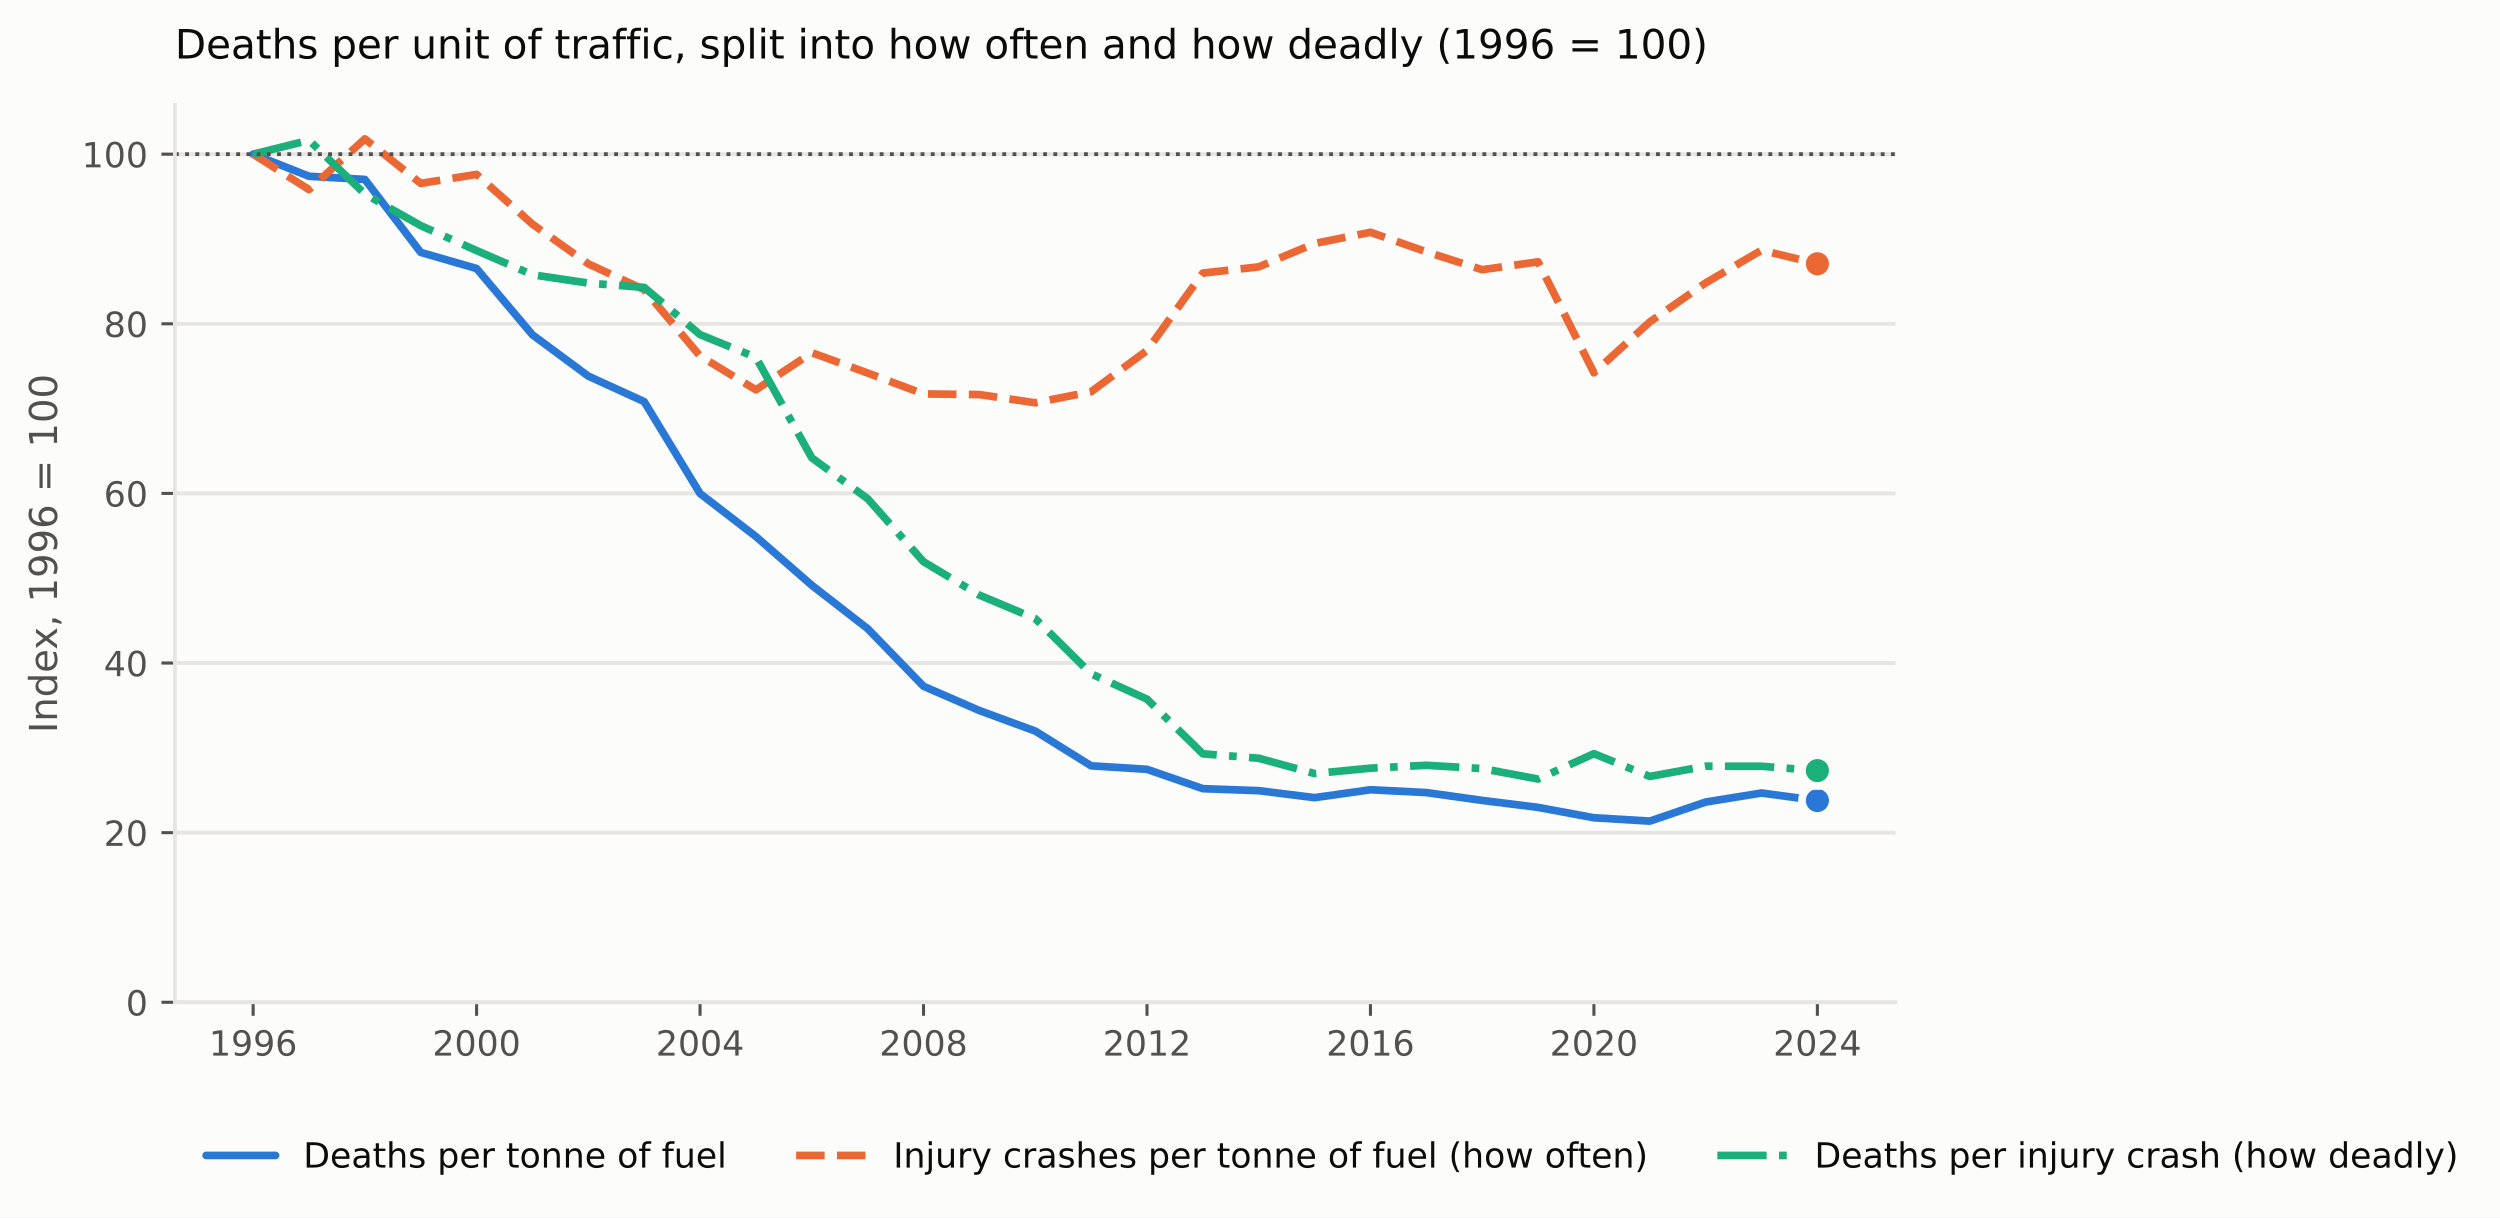
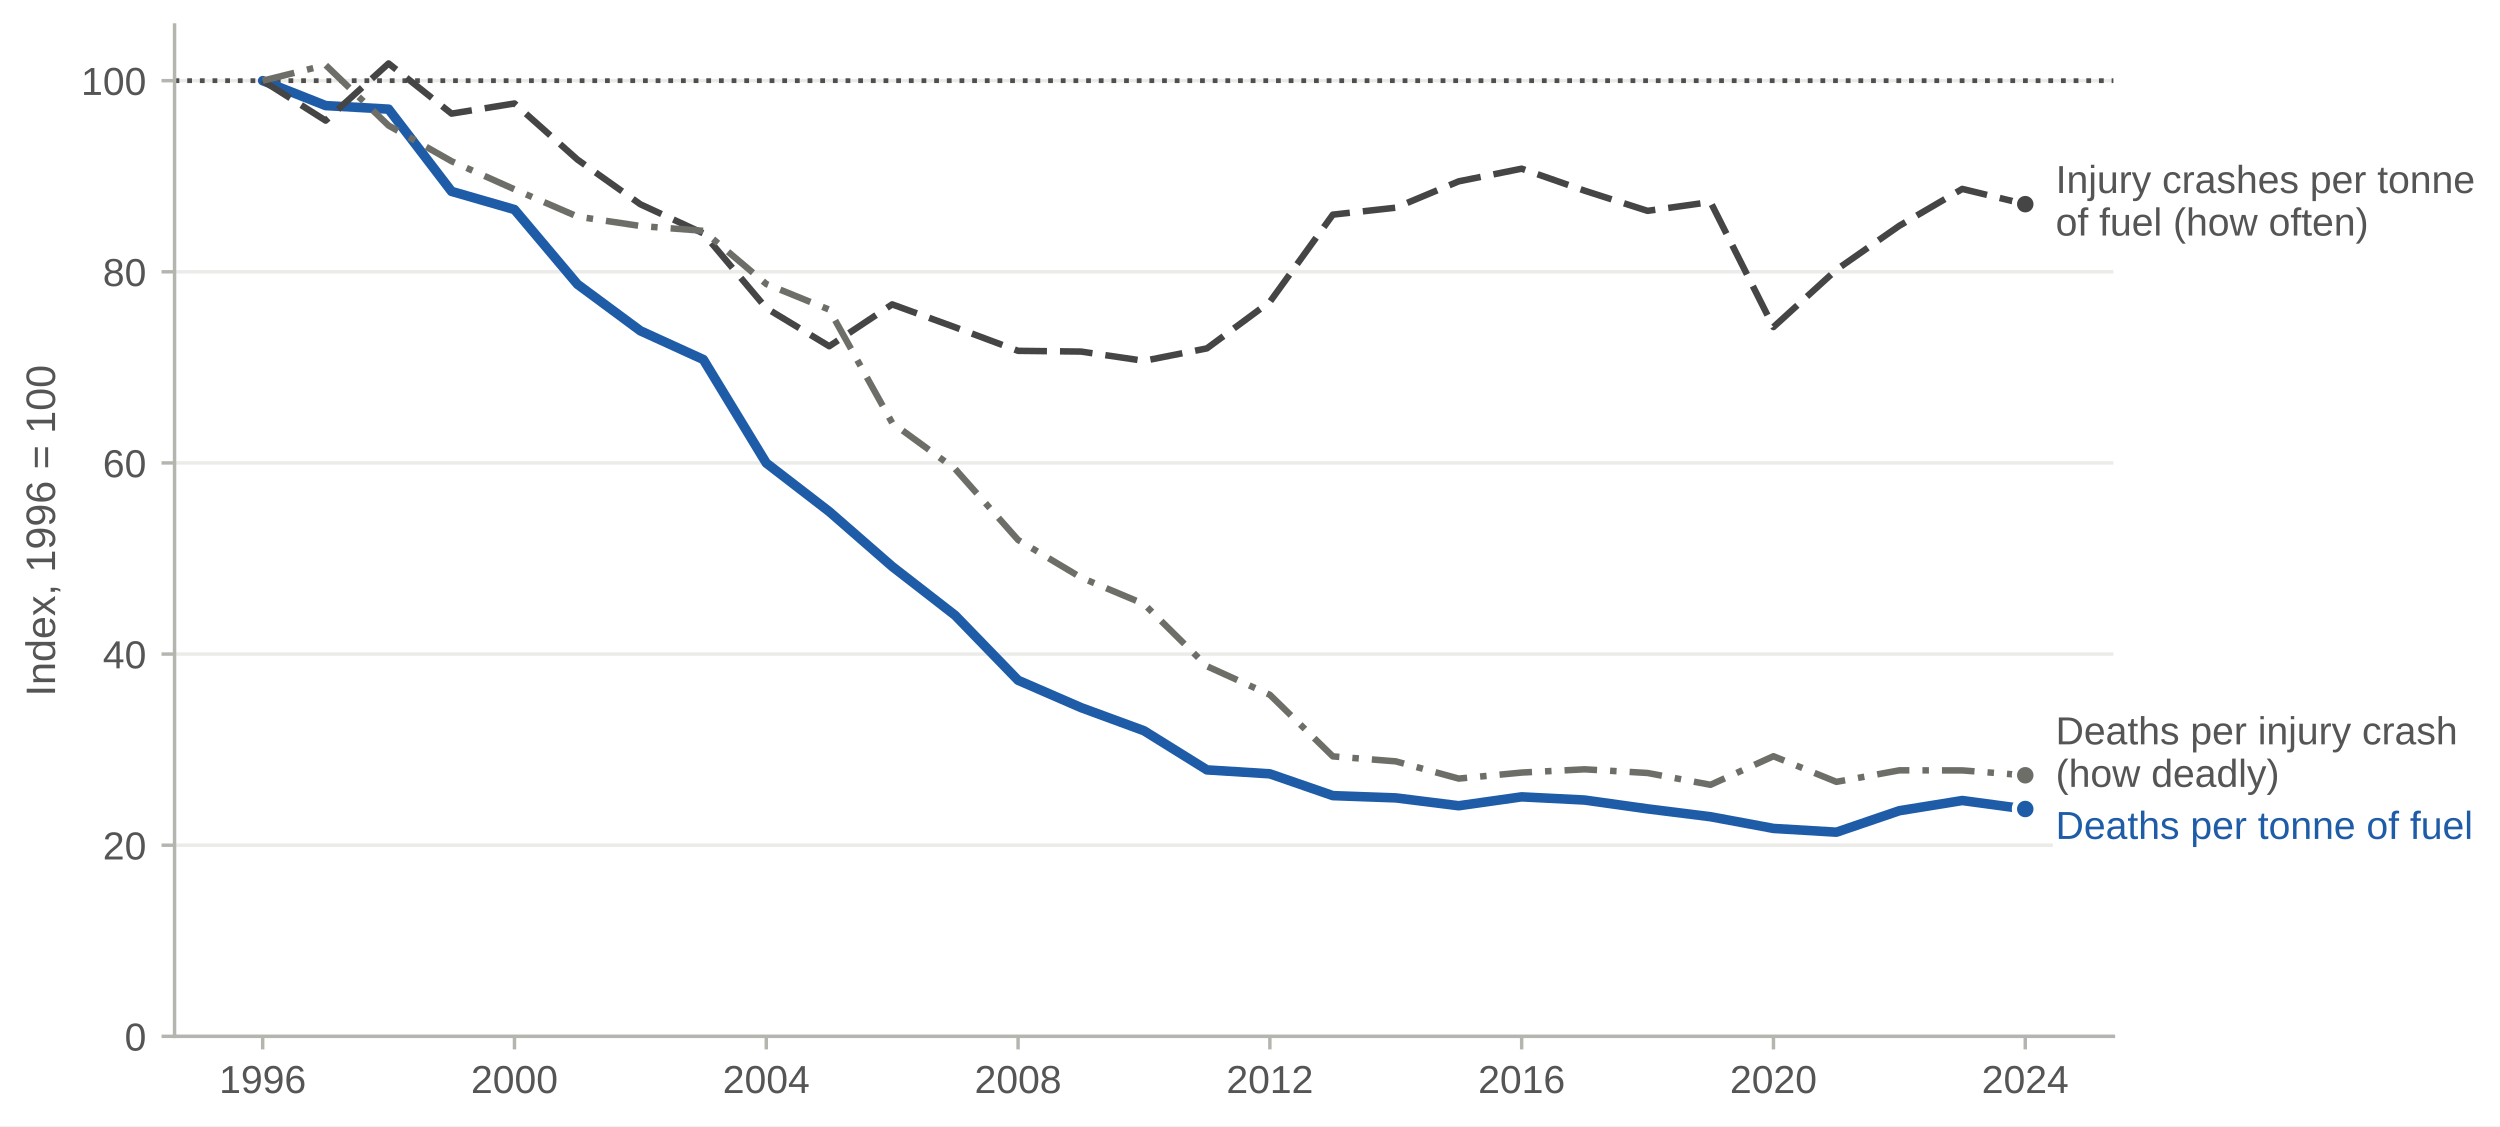
- <svg xmlns="http://www.w3.org/2000/svg" xmlns:xlink="http://www.w3.org/1999/xlink" width="648.582pt" height="315.869pt" viewBox="0 0 648.582 315.869" version="1.1">
+ <svg xmlns="http://www.w3.org/2000/svg" xmlns:xlink="http://www.w3.org/1999/xlink" width="575.604pt" height="259.314pt" viewBox="0 0 575.604 259.314" version="1.1">
  <defs>
    <style type="text/css">*{stroke-linejoin: round; stroke-linecap: butt}</style>
  </defs>
  <g id="figure_1">
    <g id="patch_1">
-       <path d="M 0 315.869  L 648.582 315.869  L 648.582 0  L 0 0  z " style="fill: #fcfcfb" />
+       <path d="M 0 259.314  L 575.604 259.314  L 575.604 0  L 0 0  z " style="fill: #ffffff" />
    </g>
    <g id="axes_1">
      <g id="patch_2">
-         <path d="M 45.38 260.026  L 491.78 260.026  L 491.78 27.178  L 45.38 27.178  z " style="fill: #fcfcfb" />
+         <path d="M 40.19 238.608  L 486.59 238.608  L 486.59 5.76  L 40.19 5.76  z " style="fill: #ffffff" />
      </g>
      <g id="matplotlib.axis_1">
        <g id="xtick_1">
          <g id="line2d_1">
            <defs>
-               <path id="m3a9c350e79" d="M 0 0  L 0 3.5  " style="stroke: #52514e; stroke-width: 0.8" />
+               <path id="md614d822b1" d="M 0 0  L 0 3  " style="stroke: #b5b5b0; stroke-width: 0.8" />
            </defs>
            <g>
-               <use xlink:href="#m3a9c350e79" x="65.67" y="260.026" style="fill: #52514e; stroke: #52514e; stroke-width: 0.8" />
+               <use xlink:href="#md614d822b1" x="60.481" y="238.608" style="fill: #b5b5b0; stroke: #b5b5b0; stroke-width: 0.8" />
            </g>
          </g>
          <g id="text_1">
-             <text style="font-size: 9px; font-family: 'DejaVu Sans', 'Bitstream Vera Sans', 'Computer Modern Sans Serif', 'Lucida Grande', 'Verdana', 'Geneva', 'Lucid', 'Arial', 'Helvetica', 'Avant Garde', sans-serif; text-anchor: middle; fill: #52514e" x="65.67" y="273.864" transform="rotate(-0 65.67044 273.8643)">1996</text>
+             <text style="font-size: 9px; font-family: 'Arial', 'Liberation Sans', 'Helvetica', 'DejaVu Sans', sans-serif; text-anchor: middle; fill: #555555" x="60.481" y="251.66" transform="rotate(-0 60.48097 251.6602)">1996</text>
          </g>
        </g>
        <g id="xtick_2">
          <g id="line2d_2">
            <g>
-               <use xlink:href="#m3a9c350e79" x="123.644" y="260.026" style="fill: #52514e; stroke: #52514e; stroke-width: 0.8" />
+               <use xlink:href="#md614d822b1" x="118.455" y="238.608" style="fill: #b5b5b0; stroke: #b5b5b0; stroke-width: 0.8" />
            </g>
          </g>
          <g id="text_2">
-             <text style="font-size: 9px; font-family: 'DejaVu Sans', 'Bitstream Vera Sans', 'Computer Modern Sans Serif', 'Lucida Grande', 'Verdana', 'Geneva', 'Lucid', 'Arial', 'Helvetica', 'Avant Garde', sans-serif; text-anchor: middle; fill: #52514e" x="123.644" y="273.864" transform="rotate(-0 123.6445 273.8643)">2000</text>
+             <text style="font-size: 9px; font-family: 'Arial', 'Liberation Sans', 'Helvetica', 'DejaVu Sans', sans-serif; text-anchor: middle; fill: #555555" x="118.455" y="251.66" transform="rotate(-0 118.455 251.6602)">2000</text>
          </g>
        </g>
        <g id="xtick_3">
          <g id="line2d_3">
            <g>
-               <use xlink:href="#m3a9c350e79" x="181.618" y="260.026" style="fill: #52514e; stroke: #52514e; stroke-width: 0.8" />
+               <use xlink:href="#md614d822b1" x="176.429" y="238.608" style="fill: #b5b5b0; stroke: #b5b5b0; stroke-width: 0.8" />
            </g>
          </g>
          <g id="text_3">
-             <text style="font-size: 9px; font-family: 'DejaVu Sans', 'Bitstream Vera Sans', 'Computer Modern Sans Serif', 'Lucida Grande', 'Verdana', 'Geneva', 'Lucid', 'Arial', 'Helvetica', 'Avant Garde', sans-serif; text-anchor: middle; fill: #52514e" x="181.618" y="273.864" transform="rotate(-0 181.6185 273.8643)">2004</text>
+             <text style="font-size: 9px; font-family: 'Arial', 'Liberation Sans', 'Helvetica', 'DejaVu Sans', sans-serif; text-anchor: middle; fill: #555555" x="176.429" y="251.66" transform="rotate(-0 176.429 251.6602)">2004</text>
          </g>
        </g>
        <g id="xtick_4">
          <g id="line2d_4">
            <g>
-               <use xlink:href="#m3a9c350e79" x="239.593" y="260.026" style="fill: #52514e; stroke: #52514e; stroke-width: 0.8" />
+               <use xlink:href="#md614d822b1" x="234.403" y="238.608" style="fill: #b5b5b0; stroke: #b5b5b0; stroke-width: 0.8" />
            </g>
          </g>
          <g id="text_4">
-             <text style="font-size: 9px; font-family: 'DejaVu Sans', 'Bitstream Vera Sans', 'Computer Modern Sans Serif', 'Lucida Grande', 'Verdana', 'Geneva', 'Lucid', 'Arial', 'Helvetica', 'Avant Garde', sans-serif; text-anchor: middle; fill: #52514e" x="239.593" y="273.864" transform="rotate(-0 239.5925 273.8643)">2008</text>
+             <text style="font-size: 9px; font-family: 'Arial', 'Liberation Sans', 'Helvetica', 'DejaVu Sans', sans-serif; text-anchor: middle; fill: #555555" x="234.403" y="251.66" transform="rotate(-0 234.403 251.6602)">2008</text>
          </g>
        </g>
        <g id="xtick_5">
          <g id="line2d_5">
            <g>
-               <use xlink:href="#m3a9c350e79" x="297.567" y="260.026" style="fill: #52514e; stroke: #52514e; stroke-width: 0.8" />
+               <use xlink:href="#md614d822b1" x="292.377" y="238.608" style="fill: #b5b5b0; stroke: #b5b5b0; stroke-width: 0.8" />
            </g>
          </g>
          <g id="text_5">
-             <text style="font-size: 9px; font-family: 'DejaVu Sans', 'Bitstream Vera Sans', 'Computer Modern Sans Serif', 'Lucida Grande', 'Verdana', 'Geneva', 'Lucid', 'Arial', 'Helvetica', 'Avant Garde', sans-serif; text-anchor: middle; fill: #52514e" x="297.567" y="273.864" transform="rotate(-0 297.5665 273.8643)">2012</text>
+             <text style="font-size: 9px; font-family: 'Arial', 'Liberation Sans', 'Helvetica', 'DejaVu Sans', sans-serif; text-anchor: middle; fill: #555555" x="292.377" y="251.66" transform="rotate(-0 292.3771 251.6602)">2012</text>
          </g>
        </g>
        <g id="xtick_6">
          <g id="line2d_6">
            <g>
-               <use xlink:href="#m3a9c350e79" x="355.541" y="260.026" style="fill: #52514e; stroke: #52514e; stroke-width: 0.8" />
+               <use xlink:href="#md614d822b1" x="350.351" y="238.608" style="fill: #b5b5b0; stroke: #b5b5b0; stroke-width: 0.8" />
            </g>
          </g>
          <g id="text_6">
-             <text style="font-size: 9px; font-family: 'DejaVu Sans', 'Bitstream Vera Sans', 'Computer Modern Sans Serif', 'Lucida Grande', 'Verdana', 'Geneva', 'Lucid', 'Arial', 'Helvetica', 'Avant Garde', sans-serif; text-anchor: middle; fill: #52514e" x="355.541" y="273.864" transform="rotate(-0 355.5406 273.8643)">2016</text>
+             <text style="font-size: 9px; font-family: 'Arial', 'Liberation Sans', 'Helvetica', 'DejaVu Sans', sans-serif; text-anchor: middle; fill: #555555" x="350.351" y="251.66" transform="rotate(-0 350.3511 251.6602)">2016</text>
          </g>
        </g>
        <g id="xtick_7">
          <g id="line2d_7">
            <g>
-               <use xlink:href="#m3a9c350e79" x="413.515" y="260.026" style="fill: #52514e; stroke: #52514e; stroke-width: 0.8" />
+               <use xlink:href="#md614d822b1" x="408.325" y="238.608" style="fill: #b5b5b0; stroke: #b5b5b0; stroke-width: 0.8" />
            </g>
          </g>
          <g id="text_7">
-             <text style="font-size: 9px; font-family: 'DejaVu Sans', 'Bitstream Vera Sans', 'Computer Modern Sans Serif', 'Lucida Grande', 'Verdana', 'Geneva', 'Lucid', 'Arial', 'Helvetica', 'Avant Garde', sans-serif; text-anchor: middle; fill: #52514e" x="413.515" y="273.864" transform="rotate(-0 413.5146 273.8643)">2020</text>
+             <text style="font-size: 9px; font-family: 'Arial', 'Liberation Sans', 'Helvetica', 'DejaVu Sans', sans-serif; text-anchor: middle; fill: #555555" x="408.325" y="251.66" transform="rotate(-0 408.3251 251.6602)">2020</text>
          </g>
        </g>
        <g id="xtick_8">
          <g id="line2d_8">
            <g>
-               <use xlink:href="#m3a9c350e79" x="471.489" y="260.026" style="fill: #52514e; stroke: #52514e; stroke-width: 0.8" />
+               <use xlink:href="#md614d822b1" x="466.299" y="238.608" style="fill: #b5b5b0; stroke: #b5b5b0; stroke-width: 0.8" />
            </g>
          </g>
          <g id="text_8">
-             <text style="font-size: 9px; font-family: 'DejaVu Sans', 'Bitstream Vera Sans', 'Computer Modern Sans Serif', 'Lucida Grande', 'Verdana', 'Geneva', 'Lucid', 'Arial', 'Helvetica', 'Avant Garde', sans-serif; text-anchor: middle; fill: #52514e" x="471.489" y="273.864" transform="rotate(-0 471.4886 273.8643)">2024</text>
+             <text style="font-size: 9px; font-family: 'Arial', 'Liberation Sans', 'Helvetica', 'DejaVu Sans', sans-serif; text-anchor: middle; fill: #555555" x="466.299" y="251.66" transform="rotate(-0 466.2991 251.6602)">2024</text>
          </g>
        </g>
      </g>
      <g id="matplotlib.axis_2">
        <g id="ytick_1">
          <g id="line2d_9">
-             <path d="M 45.38 260.026  L 491.78 260.026  " clip-path="url(#pad3dc29d21)" style="fill: none; stroke: #e6e5e1; stroke-linecap: round" />
+             <path d="M 40.19 238.608  L 486.59 238.608  " clip-path="url(#pbf058faab9)" style="fill: none; stroke: #ebebe8; stroke-width: 0.8; stroke-linecap: round" />
          </g>
          <g id="line2d_10">
            <defs>
-               <path id="mdd3c75259f" d="M 0 0  L -3.5 0  " style="stroke: #52514e; stroke-width: 0.8" />
+               <path id="m37b3047986" d="M 0 0  L -3 0  " style="stroke: #b5b5b0; stroke-width: 0.8" />
            </defs>
            <g>
-               <use xlink:href="#mdd3c75259f" x="45.38" y="260.026" style="fill: #52514e; stroke: #52514e; stroke-width: 0.8" />
+               <use xlink:href="#m37b3047986" x="40.19" y="238.608" style="fill: #b5b5b0; stroke: #b5b5b0; stroke-width: 0.8" />
            </g>
          </g>
          <g id="text_9">
-             <text style="font-size: 9px; font-family: 'DejaVu Sans', 'Bitstream Vera Sans', 'Computer Modern Sans Serif', 'Lucida Grande', 'Verdana', 'Geneva', 'Lucid', 'Arial', 'Helvetica', 'Avant Garde', sans-serif; text-anchor: end; fill: #52514e" x="38.38" y="263.445" transform="rotate(-0 38.37953 263.4453)">0</text>
+             <text style="font-size: 9px; font-family: 'Arial', 'Liberation Sans', 'Helvetica', 'DejaVu Sans', sans-serif; text-anchor: end; fill: #555555" x="33.69" y="241.884" transform="rotate(-0 33.69006 241.8841)">0</text>
          </g>
        </g>
        <g id="ytick_2">
          <g id="line2d_11">
-             <path d="M 45.38 216.02  L 491.78 216.02  " clip-path="url(#pad3dc29d21)" style="fill: none; stroke: #e6e5e1; stroke-linecap: round" />
+             <path d="M 40.19 194.602  L 486.59 194.602  " clip-path="url(#pbf058faab9)" style="fill: none; stroke: #ebebe8; stroke-width: 0.8; stroke-linecap: round" />
          </g>
          <g id="line2d_12">
            <g>
-               <use xlink:href="#mdd3c75259f" x="45.38" y="216.02" style="fill: #52514e; stroke: #52514e; stroke-width: 0.8" />
+               <use xlink:href="#m37b3047986" x="40.19" y="194.602" style="fill: #b5b5b0; stroke: #b5b5b0; stroke-width: 0.8" />
            </g>
          </g>
          <g id="text_10">
-             <text style="font-size: 9px; font-family: 'DejaVu Sans', 'Bitstream Vera Sans', 'Computer Modern Sans Serif', 'Lucida Grande', 'Verdana', 'Geneva', 'Lucid', 'Arial', 'Helvetica', 'Avant Garde', sans-serif; text-anchor: end; fill: #52514e" x="38.38" y="219.439" transform="rotate(-0 38.37953 219.4389)">20</text>
+             <text style="font-size: 9px; font-family: 'Arial', 'Liberation Sans', 'Helvetica', 'DejaVu Sans', sans-serif; text-anchor: end; fill: #555555" x="33.69" y="197.878" transform="rotate(-0 33.69006 197.8778)">20</text>
          </g>
        </g>
        <g id="ytick_3">
          <g id="line2d_13">
-             <path d="M 45.38 172.014  L 491.78 172.014  " clip-path="url(#pad3dc29d21)" style="fill: none; stroke: #e6e5e1; stroke-linecap: round" />
+             <path d="M 40.19 150.595  L 486.59 150.595  " clip-path="url(#pbf058faab9)" style="fill: none; stroke: #ebebe8; stroke-width: 0.8; stroke-linecap: round" />
          </g>
          <g id="line2d_14">
            <g>
-               <use xlink:href="#mdd3c75259f" x="45.38" y="172.014" style="fill: #52514e; stroke: #52514e; stroke-width: 0.8" />
+               <use xlink:href="#m37b3047986" x="40.19" y="150.595" style="fill: #b5b5b0; stroke: #b5b5b0; stroke-width: 0.8" />
            </g>
          </g>
          <g id="text_11">
-             <text style="font-size: 9px; font-family: 'DejaVu Sans', 'Bitstream Vera Sans', 'Computer Modern Sans Serif', 'Lucida Grande', 'Verdana', 'Geneva', 'Lucid', 'Arial', 'Helvetica', 'Avant Garde', sans-serif; text-anchor: end; fill: #52514e" x="38.38" y="175.433" transform="rotate(-0 38.37953 175.4326)">40</text>
+             <text style="font-size: 9px; font-family: 'Arial', 'Liberation Sans', 'Helvetica', 'DejaVu Sans', sans-serif; text-anchor: end; fill: #555555" x="33.69" y="153.871" transform="rotate(-0 33.69006 153.8714)">40</text>
          </g>
        </g>
        <g id="ytick_4">
          <g id="line2d_15">
-             <path d="M 45.38 128.007  L 491.78 128.007  " clip-path="url(#pad3dc29d21)" style="fill: none; stroke: #e6e5e1; stroke-linecap: round" />
+             <path d="M 40.19 106.589  L 486.59 106.589  " clip-path="url(#pbf058faab9)" style="fill: none; stroke: #ebebe8; stroke-width: 0.8; stroke-linecap: round" />
          </g>
          <g id="line2d_16">
            <g>
-               <use xlink:href="#mdd3c75259f" x="45.38" y="128.007" style="fill: #52514e; stroke: #52514e; stroke-width: 0.8" />
+               <use xlink:href="#m37b3047986" x="40.19" y="106.589" style="fill: #b5b5b0; stroke: #b5b5b0; stroke-width: 0.8" />
            </g>
          </g>
          <g id="text_12">
-             <text style="font-size: 9px; font-family: 'DejaVu Sans', 'Bitstream Vera Sans', 'Computer Modern Sans Serif', 'Lucida Grande', 'Verdana', 'Geneva', 'Lucid', 'Arial', 'Helvetica', 'Avant Garde', sans-serif; text-anchor: end; fill: #52514e" x="38.38" y="131.426" transform="rotate(-0 38.37953 131.4262)">60</text>
+             <text style="font-size: 9px; font-family: 'Arial', 'Liberation Sans', 'Helvetica', 'DejaVu Sans', sans-serif; text-anchor: end; fill: #555555" x="33.69" y="109.865" transform="rotate(-0 33.69006 109.865)">60</text>
          </g>
        </g>
        <g id="ytick_5">
          <g id="line2d_17">
-             <path d="M 45.38 84.001  L 491.78 84.001  " clip-path="url(#pad3dc29d21)" style="fill: none; stroke: #e6e5e1; stroke-linecap: round" />
+             <path d="M 40.19 62.583  L 486.59 62.583  " clip-path="url(#pbf058faab9)" style="fill: none; stroke: #ebebe8; stroke-width: 0.8; stroke-linecap: round" />
          </g>
          <g id="line2d_18">
            <g>
-               <use xlink:href="#mdd3c75259f" x="45.38" y="84.001" style="fill: #52514e; stroke: #52514e; stroke-width: 0.8" />
+               <use xlink:href="#m37b3047986" x="40.19" y="62.583" style="fill: #b5b5b0; stroke: #b5b5b0; stroke-width: 0.8" />
            </g>
          </g>
          <g id="text_13">
-             <text style="font-size: 9px; font-family: 'DejaVu Sans', 'Bitstream Vera Sans', 'Computer Modern Sans Serif', 'Lucida Grande', 'Verdana', 'Geneva', 'Lucid', 'Arial', 'Helvetica', 'Avant Garde', sans-serif; text-anchor: end; fill: #52514e" x="38.38" y="87.42" transform="rotate(-0 38.37953 87.41982)">80</text>
+             <text style="font-size: 9px; font-family: 'Arial', 'Liberation Sans', 'Helvetica', 'DejaVu Sans', sans-serif; text-anchor: end; fill: #555555" x="33.69" y="65.859" transform="rotate(-0 33.69006 65.85864)">80</text>
          </g>
        </g>
        <g id="ytick_6">
          <g id="line2d_19">
-             <path d="M 45.38 39.995  L 491.78 39.995  " clip-path="url(#pad3dc29d21)" style="fill: none; stroke: #e6e5e1; stroke-linecap: round" />
+             <path d="M 40.19 18.576  L 486.59 18.576  " clip-path="url(#pbf058faab9)" style="fill: none; stroke: #ebebe8; stroke-width: 0.8; stroke-linecap: round" />
          </g>
          <g id="line2d_20">
            <g>
-               <use xlink:href="#mdd3c75259f" x="45.38" y="39.995" style="fill: #52514e; stroke: #52514e; stroke-width: 0.8" />
+               <use xlink:href="#m37b3047986" x="40.19" y="18.576" style="fill: #b5b5b0; stroke: #b5b5b0; stroke-width: 0.8" />
            </g>
          </g>
          <g id="text_14">
-             <text style="font-size: 9px; font-family: 'DejaVu Sans', 'Bitstream Vera Sans', 'Computer Modern Sans Serif', 'Lucida Grande', 'Verdana', 'Geneva', 'Lucid', 'Arial', 'Helvetica', 'Avant Garde', sans-serif; text-anchor: end; fill: #52514e" x="38.38" y="43.413" transform="rotate(-0 38.37953 43.41345)">100</text>
+             <text style="font-size: 9px; font-family: 'Arial', 'Liberation Sans', 'Helvetica', 'DejaVu Sans', sans-serif; text-anchor: end; fill: #555555" x="33.69" y="21.852" transform="rotate(-0 33.69006 21.85227)">100</text>
          </g>
        </g>
        <g id="text_15">
-           <text style="font-size: 10px; font-family: 'DejaVu Sans', 'Bitstream Vera Sans', 'Computer Modern Sans Serif', 'Lucida Grande', 'Verdana', 'Geneva', 'Lucid', 'Arial', 'Helvetica', 'Avant Garde', sans-serif; text-anchor: middle; fill: #52514e" x="14.798" y="143.602" transform="rotate(-90 14.79844 143.6024)">Index, 1996 = 100</text>
+           <text style="font-size: 9.5px; font-family: 'Arial', 'Liberation Sans', 'Helvetica', 'DejaVu Sans', sans-serif; text-anchor: middle; fill: #555555" x="12.676" y="122.184" transform="rotate(-90 12.67626 122.184)">Index, 1996 = 100</text>
        </g>
      </g>
      <g id="line2d_21">
-         <path d="M 65.67 39.995  L 80.164 45.731  L 94.657 46.55  L 109.151 65.481  L 123.644 69.666  L 138.138 86.863  L 152.631 97.585  L 167.125 104.2  L 181.618 128.036  L 196.112 139.206  L 210.606 151.844  L 225.099 163.097  L 239.593 178.045  L 254.086 184.341  L 268.58 189.667  L 283.073 198.679  L 297.567 199.587  L 312.06 204.604  L 326.554 205.126  L 341.047 206.934  L 355.541 204.887  L 370.034 205.622  L 384.528 207.651  L 399.021 209.464  L 413.515 212.158  L 428.008 213.024  L 442.502 208.078  L 456.995 205.731  L 471.489 207.685  " clip-path="url(#pad3dc29d21)" style="fill: none; stroke: #2a78d6; stroke-width: 2; stroke-linecap: round" />
+         <path d="M 40.19 18.576  L 486.59 18.576  " clip-path="url(#pbf058faab9)" style="fill: none; stroke-dasharray: 1.1,1.815; stroke-dashoffset: 0; stroke: #4f4f4f; stroke-width: 1.1" />
      </g>
      <g id="line2d_22">
+         <path d="M 60.481 18.576  L 74.974 24.312  L 89.468 25.131  L 103.961 44.063  L 118.455 48.247  L 132.948 65.444  L 147.442 76.166  L 161.936 82.782  L 176.429 106.617  L 190.923 117.787  L 205.416 130.426  L 219.91 141.678  L 234.403 156.627  L 248.897 162.922  L 263.39 168.248  L 277.884 177.261  L 292.377 178.169  L 306.871 183.186  L 321.364 183.708  L 335.858 185.516  L 350.351 183.468  L 364.845 184.204  L 379.338 186.232  L 393.832 188.046  L 408.325 190.74  L 422.819 191.605  L 437.312 186.659  L 451.806 184.313  L 466.299 186.267  " clip-path="url(#pbf058faab9)" style="fill: none; stroke: #1f5ca8; stroke-width: 2.2; stroke-linecap: round" />
+       </g>
+       <g id="line2d_23">
        <defs>
-           <path id="mbdb302a14b" d="M 0 4  C 1.061 4 2.078 3.579 2.828 2.828  C 3.579 2.078 4 1.061 4 0  C 4 -1.061 3.579 -2.078 2.828 -2.828  C 2.078 -3.579 1.061 -4 0 -4  C -1.061 -4 -2.078 -3.579 -2.828 -2.828  C -3.579 -2.078 -4 -1.061 -4 0  C -4 1.061 -3.579 2.078 -2.828 2.828  C -2.078 3.579 -1.061 4 0 4  z " style="stroke: #fcfcfb; stroke-width: 2" />
+           <path id="m972d42b17f" d="M 0 2.5  C 0.663 2.5 1.299 2.237 1.768 1.768  C 2.237 1.299 2.5 0.663 2.5 0  C 2.5 -0.663 2.237 -1.299 1.768 -1.768  C 1.299 -2.237 0.663 -2.5 0 -2.5  C -0.663 -2.5 -1.299 -2.237 -1.768 -1.768  C -2.237 -1.299 -2.5 -0.663 -2.5 0  C -2.5 0.663 -2.237 1.299 -1.768 1.768  C -1.299 2.237 -0.663 2.5 0 2.5  z " style="stroke: #ffffff; stroke-width: 1.2" />
        </defs>
-         <g clip-path="url(#pad3dc29d21)">
-           <use xlink:href="#mbdb302a14b" x="471.489" y="207.685" style="fill: #2a78d6; stroke: #fcfcfb; stroke-width: 2" />
-         </g>
-       </g>
-       <g id="line2d_23">
-         <path d="M 65.67 39.995  L 80.164 49.184  L 94.657 36.028  L 109.151 47.578  L 123.644 45.243  L 138.138 58.16  L 152.631 68.454  L 167.125 75.152  L 181.618 92.359  L 196.112 101.135  L 210.606 91.498  L 225.099 96.774  L 239.593 102.195  L 254.086 102.364  L 268.58 104.498  L 283.073 101.628  L 297.567 90.919  L 312.06 70.838  L 326.554 69.235  L 341.047 63.169  L 355.541 60.257  L 370.034 65.32  L 384.528 69.967  L 399.021 67.93  L 413.515 96.717  L 428.008 83.519  L 442.502 73.393  L 456.995 64.913  L 471.489 68.428  " clip-path="url(#pad3dc29d21)" style="fill: none; stroke-dasharray: 7.4,3.2; stroke-dashoffset: 0; stroke: #eb6834; stroke-width: 2" />
+         <g clip-path="url(#pbf058faab9)">
+           <use xlink:href="#m972d42b17f" x="466.299" y="186.267" style="fill: #1f5ca8; stroke: #ffffff; stroke-width: 1.2" />
+         </g>
      </g>
      <g id="line2d_24">
+         <path d="M 60.481 18.576  L 74.974 27.766  L 89.468 14.61  L 103.961 26.16  L 118.455 23.825  L 132.948 36.742  L 147.442 47.035  L 161.936 53.734  L 176.429 70.941  L 190.923 79.716  L 205.416 70.08  L 219.91 75.356  L 234.403 80.777  L 248.897 80.946  L 263.39 83.08  L 277.884 80.21  L 292.377 69.5  L 306.871 49.42  L 321.364 47.817  L 335.858 41.751  L 350.351 38.838  L 364.845 43.902  L 379.338 48.549  L 393.832 46.512  L 408.325 75.299  L 422.819 62.1  L 437.312 51.975  L 451.806 43.495  L 466.299 47.009  " clip-path="url(#pbf058faab9)" style="fill: none; stroke-dasharray: 7.5,3; stroke-dashoffset: 0; stroke: #454545; stroke-width: 1.5" />
+       </g>
+       <g id="line2d_25">
        <defs>
-           <path id="m415b86604d" d="M 0 4  C 1.061 4 2.078 3.579 2.828 2.828  C 3.579 2.078 4 1.061 4 0  C 4 -1.061 3.579 -2.078 2.828 -2.828  C 2.078 -3.579 1.061 -4 0 -4  C -1.061 -4 -2.078 -3.579 -2.828 -2.828  C -3.579 -2.078 -4 -1.061 -4 0  C -4 1.061 -3.579 2.078 -2.828 2.828  C -2.078 3.579 -1.061 4 0 4  z " style="stroke: #fcfcfb; stroke-width: 2" />
+           <path id="m37b2d2b207" d="M 0 2.5  C 0.663 2.5 1.299 2.237 1.768 1.768  C 2.237 1.299 2.5 0.663 2.5 0  C 2.5 -0.663 2.237 -1.299 1.768 -1.768  C 1.299 -2.237 0.663 -2.5 0 -2.5  C -0.663 -2.5 -1.299 -2.237 -1.768 -1.768  C -2.237 -1.299 -2.5 -0.663 -2.5 0  C -2.5 0.663 -2.237 1.299 -1.768 1.768  C -1.299 2.237 -0.663 2.5 0 2.5  z " style="stroke: #ffffff; stroke-width: 1.2" />
        </defs>
-         <g clip-path="url(#pad3dc29d21)">
-           <use xlink:href="#m415b86604d" x="471.489" y="68.428" style="fill: #eb6834; stroke: #fcfcfb; stroke-width: 2" />
-         </g>
-       </g>
-       <g id="line2d_25">
-         <path d="M 65.67 39.995  L 80.164 36.39  L 94.657 50.33  L 109.151 58.537  L 123.644 65.014  L 138.138 71.279  L 152.631 73.453  L 167.125 74.566  L 181.618 86.813  L 196.112 92.715  L 210.606 118.782  L 225.099 129.384  L 239.593 145.736  L 254.086 154.4  L 268.58 160.486  L 283.073 174.809  L 297.567 181.387  L 312.06 195.569  L 326.554 196.712  L 341.047 200.684  L 355.541 199.294  L 370.034 198.545  L 384.528 199.391  L 399.021 202.111  L 413.515 195.532  L 428.008 201.433  L 442.502 198.781  L 456.995 198.797  L 471.489 199.918  " clip-path="url(#pad3dc29d21)" style="fill: none; stroke-dasharray: 12.8,3.2,2,3.2; stroke-dashoffset: 0; stroke: #1baf7a; stroke-width: 2" />
+         <g clip-path="url(#pbf058faab9)">
+           <use xlink:href="#m37b2d2b207" x="466.299" y="47.009" style="fill: #454545; stroke: #ffffff; stroke-width: 1.2" />
+         </g>
      </g>
      <g id="line2d_26">
+         <path d="M 60.481 18.576  L 74.974 14.972  L 89.468 28.911  L 103.961 37.118  L 118.455 43.595  L 132.948 49.861  L 147.442 52.035  L 161.936 53.148  L 176.429 65.395  L 190.923 71.296  L 205.416 97.364  L 219.91 107.966  L 234.403 124.318  L 248.897 132.982  L 263.39 139.067  L 277.884 153.391  L 292.377 159.969  L 306.871 174.15  L 321.364 175.294  L 335.858 179.265  L 350.351 177.876  L 364.845 177.127  L 379.338 177.973  L 393.832 180.693  L 408.325 174.114  L 422.819 180.015  L 437.312 177.363  L 451.806 177.378  L 466.299 178.5  " clip-path="url(#pbf058faab9)" style="fill: none; stroke-dasharray: 7.5,3,1.5,3; stroke-dashoffset: 0; stroke: #6e6e69; stroke-width: 1.5" />
+       </g>
+       <g id="line2d_27">
        <defs>
-           <path id="mb20026e83d" d="M 0 4  C 1.061 4 2.078 3.579 2.828 2.828  C 3.579 2.078 4 1.061 4 0  C 4 -1.061 3.579 -2.078 2.828 -2.828  C 2.078 -3.579 1.061 -4 0 -4  C -1.061 -4 -2.078 -3.579 -2.828 -2.828  C -3.579 -2.078 -4 -1.061 -4 0  C -4 1.061 -3.579 2.078 -2.828 2.828  C -2.078 3.579 -1.061 4 0 4  z " style="stroke: #fcfcfb; stroke-width: 2" />
+           <path id="m32a9cb775f" d="M 0 2.5  C 0.663 2.5 1.299 2.237 1.768 1.768  C 2.237 1.299 2.5 0.663 2.5 0  C 2.5 -0.663 2.237 -1.299 1.768 -1.768  C 1.299 -2.237 0.663 -2.5 0 -2.5  C -0.663 -2.5 -1.299 -2.237 -1.768 -1.768  C -2.237 -1.299 -2.5 -0.663 -2.5 0  C -2.5 0.663 -2.237 1.299 -1.768 1.768  C -1.299 2.237 -0.663 2.5 0 2.5  z " style="stroke: #ffffff; stroke-width: 1.2" />
        </defs>
-         <g clip-path="url(#pad3dc29d21)">
-           <use xlink:href="#mb20026e83d" x="471.489" y="199.918" style="fill: #1baf7a; stroke: #fcfcfb; stroke-width: 2" />
-         </g>
-       </g>
-       <g id="line2d_27">
-         <path d="M 45.38 39.995  L 491.78 39.995  " clip-path="url(#pad3dc29d21)" style="fill: none; stroke-dasharray: 1,1.65; stroke-dashoffset: 0; stroke: #52514e" />
+         <g clip-path="url(#pbf058faab9)">
+           <use xlink:href="#m32a9cb775f" x="466.299" y="178.5" style="fill: #6e6e69; stroke: #ffffff; stroke-width: 1.2" />
+         </g>
      </g>
      <g id="patch_3">
-         <path d="M 45.38 260.026  L 45.38 27.178  " style="fill: none; stroke: #e6e5e1; stroke-linejoin: miter; stroke-linecap: square" />
+         <path d="M 40.19 238.608  L 40.19 5.76  " style="fill: none; stroke: #b5b5b0; stroke-width: 0.8; stroke-linejoin: miter; stroke-linecap: square" />
      </g>
      <g id="patch_4">
-         <path d="M 45.38 260.026  L 491.78 260.026  " style="fill: none; stroke: #e6e5e1; stroke-linejoin: miter; stroke-linecap: square" />
+         <path d="M 40.19 238.608  L 486.59 238.608  " style="fill: none; stroke: #b5b5b0; stroke-width: 0.8; stroke-linejoin: miter; stroke-linecap: square" />
      </g>
      <g id="text_16">
-         <text style="font-size: 10.5px; font-family: 'DejaVu Sans', 'Bitstream Vera Sans', 'Computer Modern Sans Serif', 'Lucida Grande', 'Verdana', 'Geneva', 'Lucid', 'Arial', 'Helvetica', 'Avant Garde', sans-serif; text-anchor: start; fill: #0b0b0b" x="45.38" y="15.178" transform="rotate(-0 45.37953 15.17836)">Deaths per unit of traffic, split into how often and how deadly (1996 = 100)</text>
-       </g>
-       <g id="legend_1">
-         <g id="line2d_28">
-           <path d="M 53.48 299.757  L 62.48 299.757  L 71.48 299.757  " style="fill: none; stroke: #2a78d6; stroke-width: 2; stroke-linecap: round" />
-         </g>
-         <g id="text_17">
-           <text style="font-size: 9px; font-family: 'DejaVu Sans', 'Bitstream Vera Sans', 'Computer Modern Sans Serif', 'Lucida Grande', 'Verdana', 'Geneva', 'Lucid', 'Arial', 'Helvetica', 'Avant Garde', sans-serif; text-anchor: start; fill: #0b0b0b" x="78.68" y="302.907" transform="rotate(-0 78.67953 302.9067)">Deaths per tonne of fuel</text>
-         </g>
-         <g id="line2d_29">
-           <path d="M 206.541 299.757  L 215.541 299.757  L 224.541 299.757  " style="fill: none; stroke-dasharray: 7.4,3.2; stroke-dashoffset: 0; stroke: #eb6834; stroke-width: 2" />
-         </g>
-         <g id="text_18">
-           <text style="font-size: 9px; font-family: 'DejaVu Sans', 'Bitstream Vera Sans', 'Computer Modern Sans Serif', 'Lucida Grande', 'Verdana', 'Geneva', 'Lucid', 'Arial', 'Helvetica', 'Avant Garde', sans-serif; text-anchor: start; fill: #0b0b0b" x="231.741" y="302.907" transform="rotate(-0 231.7414 302.9067)">Injury crashes per tonne of fuel (how often)</text>
-         </g>
-         <g id="line2d_30">
-           <path d="M 445.534 299.757  L 454.534 299.757  L 463.534 299.757  " style="fill: none; stroke-dasharray: 12.8,3.2,2,3.2; stroke-dashoffset: 0; stroke: #1baf7a; stroke-width: 2" />
-         </g>
-         <g id="text_19">
-           <text style="font-size: 9px; font-family: 'DejaVu Sans', 'Bitstream Vera Sans', 'Computer Modern Sans Serif', 'Lucida Grande', 'Verdana', 'Geneva', 'Lucid', 'Arial', 'Helvetica', 'Avant Garde', sans-serif; text-anchor: start; fill: #0b0b0b" x="470.734" y="302.907" transform="rotate(-0 470.7336 302.9067)">Deaths per injury crash (how deadly)</text>
-         </g>
+         <g id="patch_5">
+           <path d="M 472.669 195.674  L 569.986 195.674  L 569.986 185.968  L 472.669 185.968  z " style="fill: #ffffff" />
+         </g>
+         <text style="font-size: 9px; font-family: 'Arial', 'Liberation Sans', 'Helvetica', 'DejaVu Sans', sans-serif; text-anchor: start; fill: #1f5ca8" x="473.299" y="193.15" transform="rotate(-0 473.2991 193.1499)">Deaths per tonne of fuel</text>
+       </g>
+       <g id="text_17">
+         <g id="patch_6">
+           <path d="M 472.669 57.435  L 570.474 57.435  L 570.474 36.584  L 472.669 36.584  z " style="fill: #ffffff" />
+         </g>
+         <text style="font-size: 9px; font-family: 'Arial', 'Liberation Sans', 'Helvetica', 'DejaVu Sans', sans-serif; fill: #555555" transform="translate(473.2991 44.44065)">Injury crashes per tonne</text>
+         <text style="font-size: 9px; font-family: 'Arial', 'Liberation Sans', 'Helvetica', 'DejaVu Sans', sans-serif; fill: #555555" transform="translate(473.2991 54.23606)">of fuel (how often)</text>
+       </g>
+       <g id="text_18">
+         <g id="patch_7">
+           <path d="M 472.669 184.371  L 566.463 184.371  L 566.463 163.52  L 472.669 163.52  z " style="fill: #ffffff" />
+         </g>
+         <text style="font-size: 9px; font-family: 'Arial', 'Liberation Sans', 'Helvetica', 'DejaVu Sans', sans-serif; fill: #555555" transform="translate(473.2991 171.3772)">Deaths per injury crash</text>
+         <text style="font-size: 9px; font-family: 'Arial', 'Liberation Sans', 'Helvetica', 'DejaVu Sans', sans-serif; fill: #555555" transform="translate(473.2991 181.1726)">(how deadly)</text>
      </g>
    </g>
  </g>
  <defs>
-     <clipPath id="pad3dc29d21">
-       <rect x="45.38" y="27.178" width="446.4" height="232.848" />
+     <clipPath id="pbf058faab9">
+       <rect x="40.19" y="5.76" width="446.4" height="232.848" />
    </clipPath>
  </defs>
</svg>
